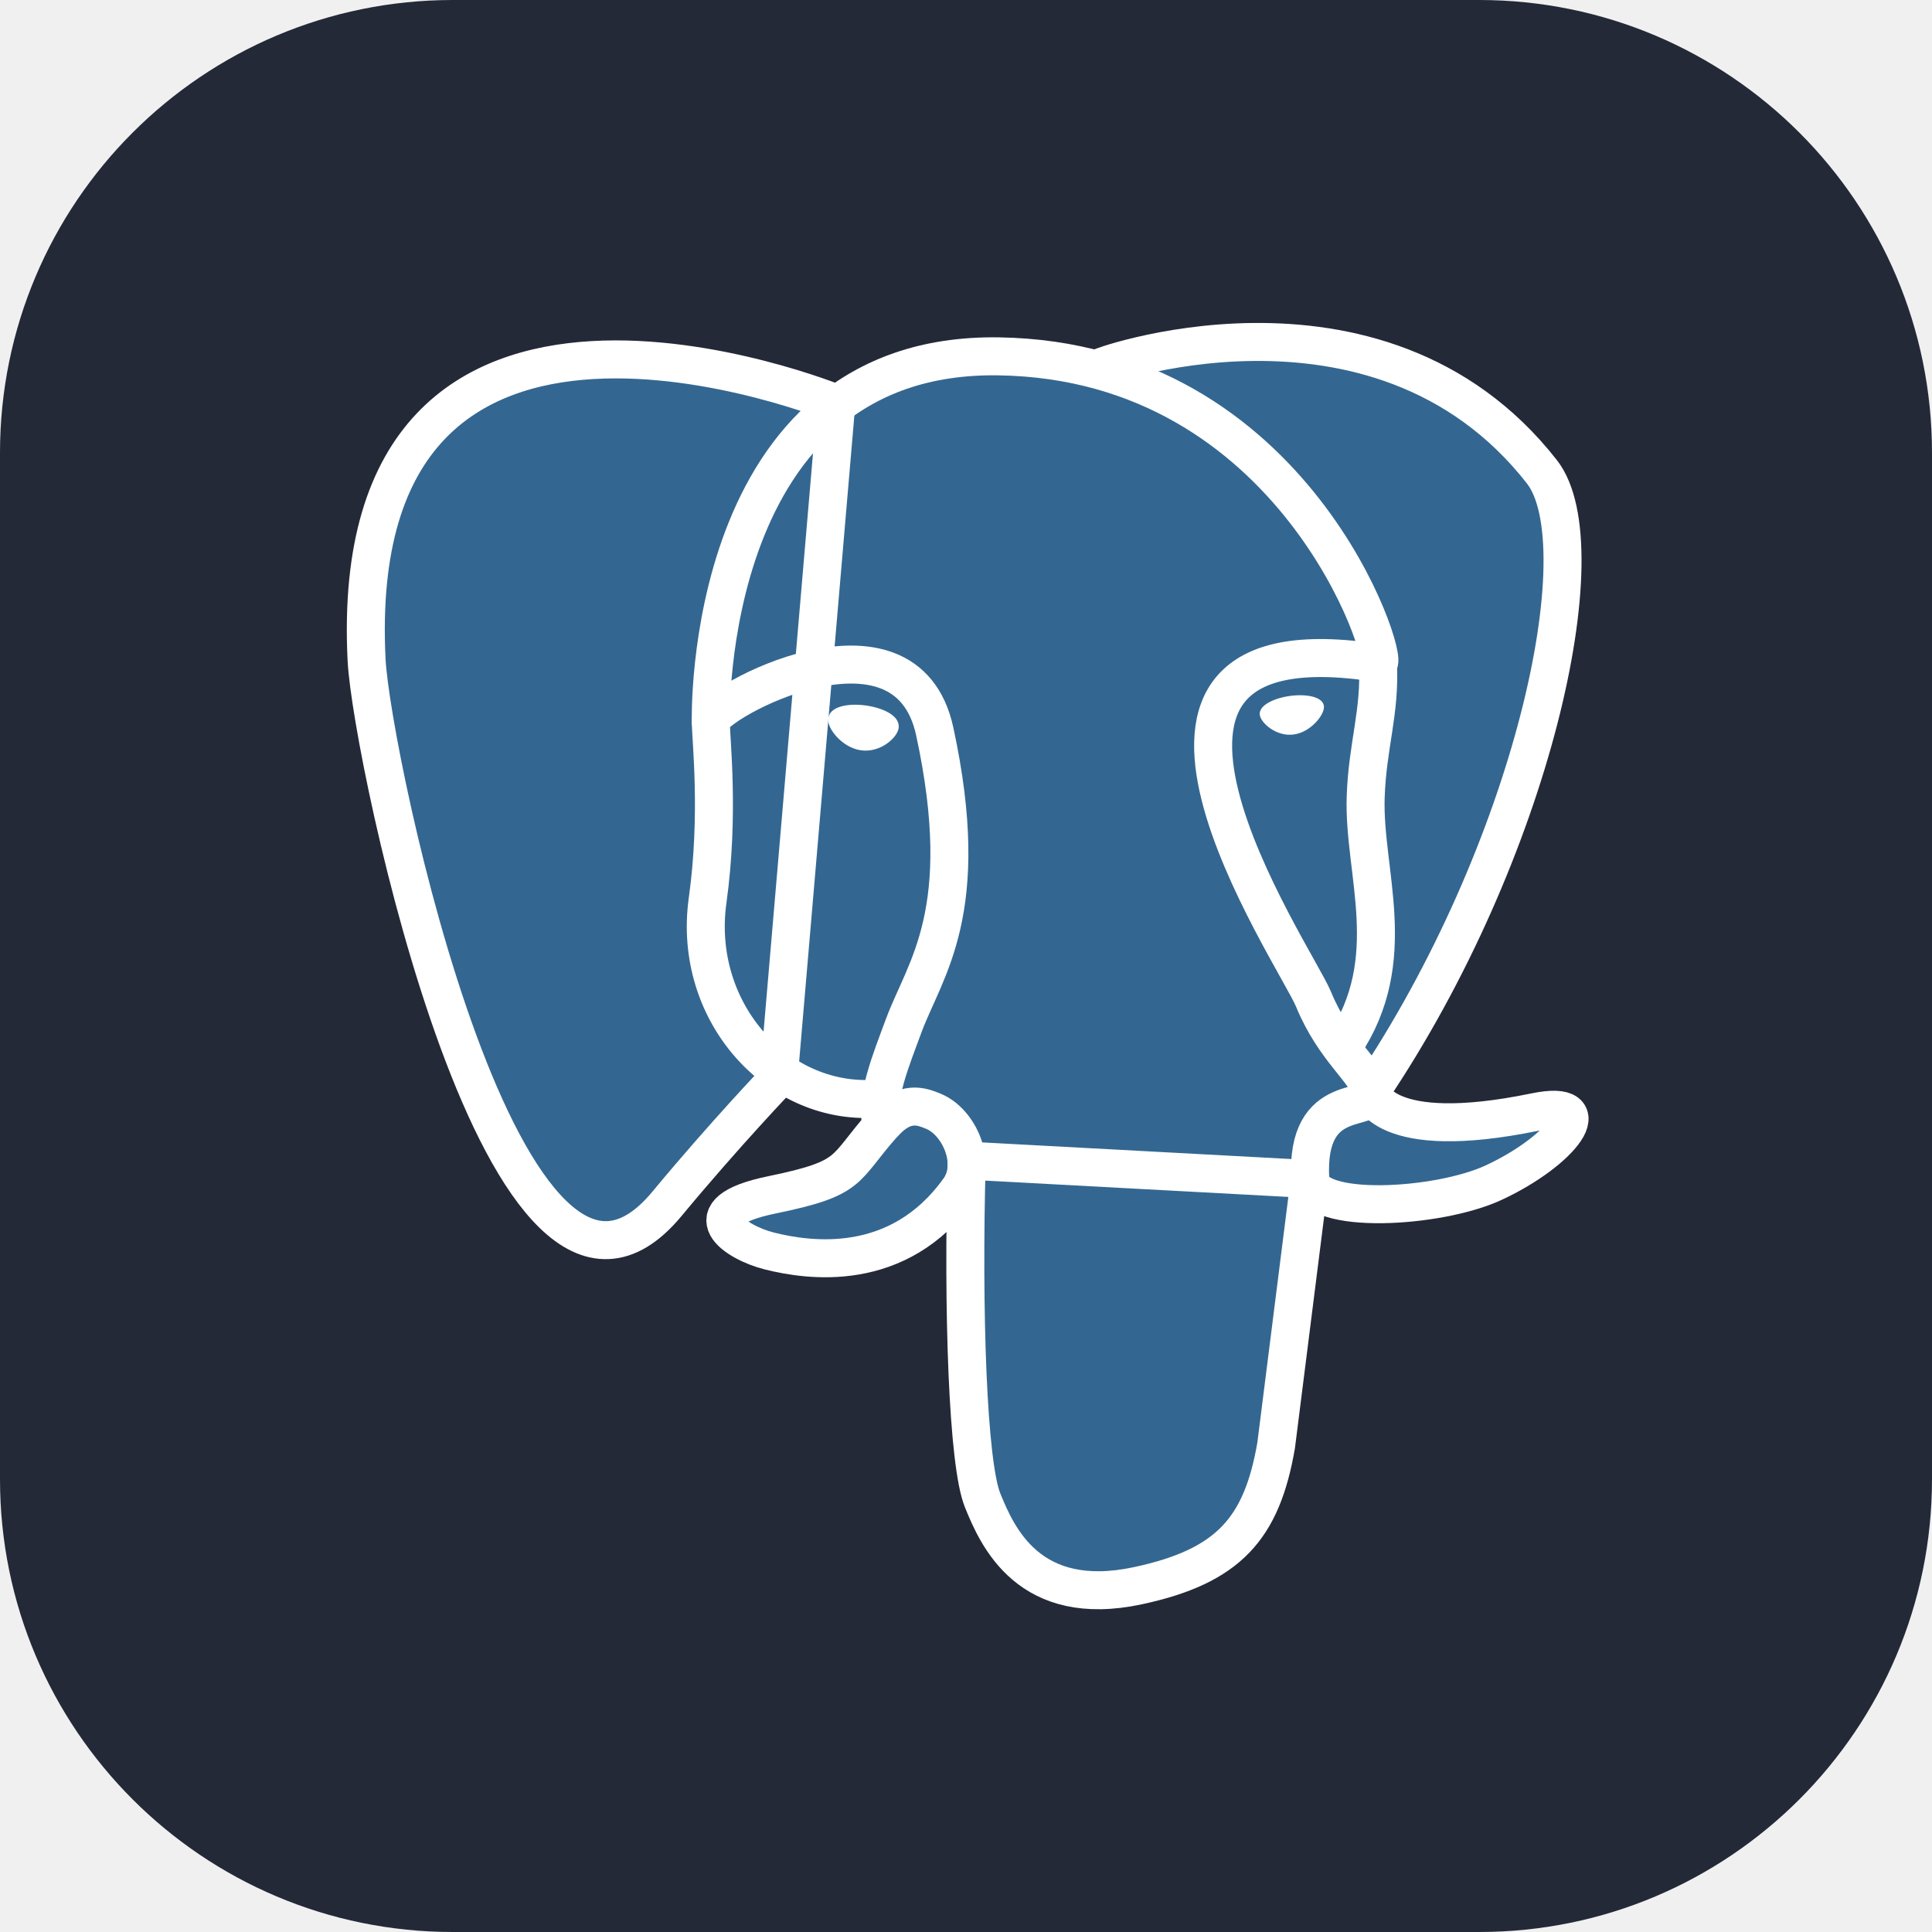
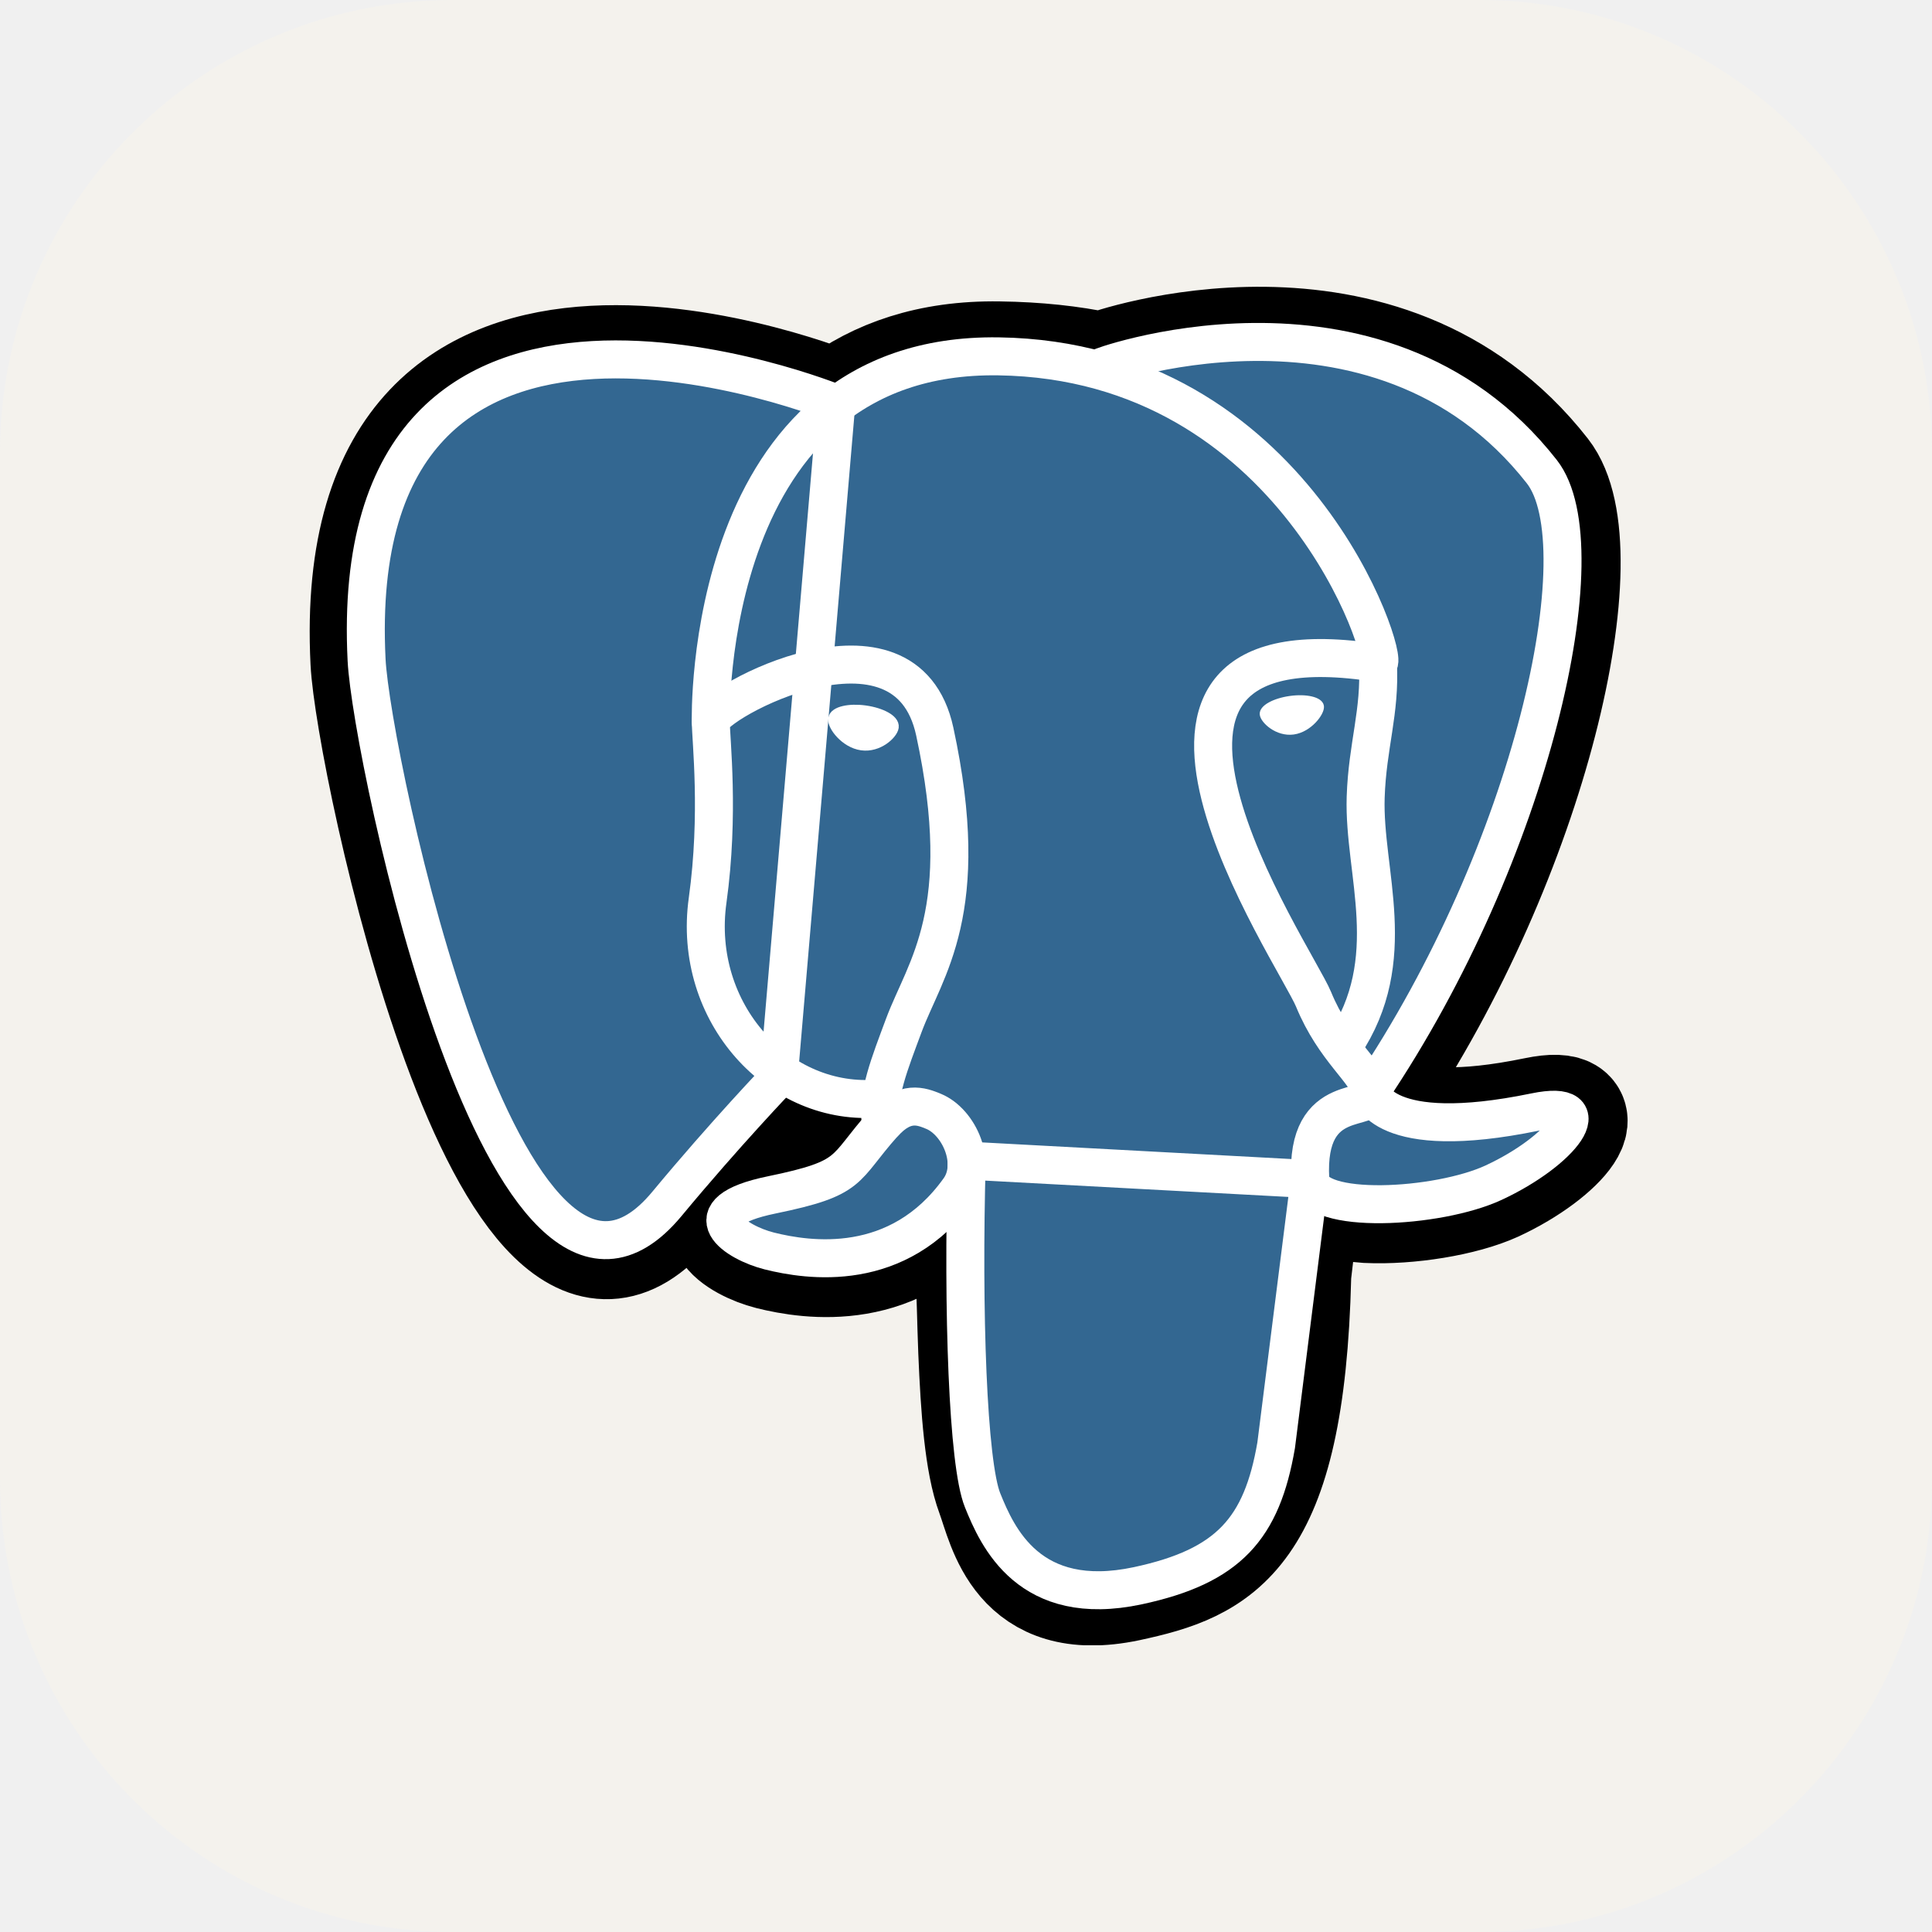
- <svg xmlns="http://www.w3.org/2000/svg" width="256" height="256" viewBox="0 0 256 256">
-   <g fill="none">
-     <rect width="256" height="256" fill="#242938" rx="60" />
-     <path fill="#336791" d="M203.48 148.688c-20.32 4.19-21.796-2.693-21.796-2.693c21.466-31.852 30.445-72.282 22.696-82.175c-21.121-27-57.691-14.224-58.303-13.893l-.197.035a72.484 72.484 0 0 0-13.563-1.414c-9.197-.14-16.172 2.412-21.473 6.427c0 0-65.236-26.873-62.199 33.8c.647 12.909 18.493 97.734 39.797 72.07c7.847-9.436 15.37-17.361 15.37-17.361c3.727 2.482 8.206 3.748 12.896 3.291l.365-.309a14.243 14.243 0 0 0 .148 3.642c-5.484 6.131-3.867 7.207-14.836 9.464c-11.095 2.285-4.57 6.356-.323 7.425c5.161 1.294 17.1 3.122 25.172-8.17l-.324 1.286c2.152 1.723 3.656 11.201 3.403 19.793c-.253 8.593-.422 14.485 1.266 19.097c1.687 4.613 3.375 14.977 17.789 11.953c12.045-2.58 18.281-9.281 19.16-20.432c.619-7.932 2.011-6.765 2.11-13.852l1.125-3.361c1.286-10.758.21-14.224 7.628-12.607l1.807.162c5.464.246 12.615-.879 16.805-2.827c9.035-4.19 14.393-11.194 5.484-9.351z" />
-     <path stroke="#fff" stroke-linecap="round" stroke-linejoin="round" stroke-width="5.034" d="M146.07 48.596c-2.25.703 36.31-14.097 58.233 13.908c7.735 9.893-1.23 50.323-22.697 82.174m-53.508 9.106c-.562 20.011.141 40.162 2.096 45c1.954 4.837 6.152 14.414 20.573 11.334c12.045-2.58 16.432-7.58 18.331-18.612l4.45-35.275zM110.816 53.469S45.537 26.779 48.575 87.45c.647 12.909 18.492 97.734 39.797 72.07c7.776-9.373 14.808-16.706 14.808-16.706z" />
-     <path stroke="#fff" stroke-linecap="round" stroke-linejoin="bevel" stroke-width="5.034" d="M181.613 144.664s1.407 6.891 21.797 2.686c8.909-1.842 3.544 5.161-5.484 9.352c-7.411 3.445-24.033 4.324-24.307-.422c-.703-12.27 8.747-8.543 8.065-11.616c-.619-2.77-4.852-5.484-7.636-12.262c-2.44-5.907-33.469-51.258 8.606-44.53c1.547-.316-10.969-40.077-50.344-40.654c-39.375-.577-38.13 48.41-38.13 48.41" />
-     <path stroke="#fff" stroke-linejoin="round" stroke-width="5.034" d="M117.08 148.869c-5.484 6.131-3.867 7.207-14.835 9.464c-11.096 2.285-4.57 6.356-.324 7.425c5.161 1.294 17.1 3.122 25.172-8.178c2.461-3.445-.014-8.929-3.389-10.321c-1.631-.675-3.811-1.519-6.609 1.617z" />
-     <path stroke="#fff" stroke-linecap="round" stroke-linejoin="round" stroke-width="5.034" d="M116.722 148.763c-.563-3.607 1.181-7.889 3.044-12.909c2.799-7.523 9.254-15.047 4.093-38.932c-3.846-17.79-29.672-3.706-29.672-1.294s1.167 12.235-.422 23.66c-2.088 14.921 9.492 27.535 22.823 26.248" />
-     <path fill="#fff" stroke="#fff" stroke-width="1.68" d="M110.577 95.27c-.12.822 1.511 3.023 3.628 3.318c2.116.296 3.923-1.42 4.043-2.25c.119-.83-1.512-1.73-3.628-2.025c-2.117-.295-3.938.14-4.043.956z" />
-     <path fill="#fff" stroke="#fff" stroke-width=".837" d="M175.011 93.59c.112.822-1.512 3.022-3.628 3.318c-2.117.295-3.938-1.42-4.043-2.25c-.106-.83 1.512-1.73 3.628-2.025c2.116-.295 3.937.14 4.043.956Z" />
-     <path stroke="#fff" stroke-linecap="round" stroke-linejoin="round" stroke-width="5.034" d="M182.577 87.887c.351 6.469-1.393 10.863-1.618 17.747c-.323 9.998 4.768 21.445-2.904 32.906" />
+ <svg xmlns="http://www.w3.org/2000/svg" width="256" height="256" fill="none" viewBox="0 0 256 256">
+   <rect width="256" height="256" fill="#F4F2ED" rx="60" />
+   <g clip-path="url(#clip0_7_155)">
+     <path fill="#000" d="M171.474 169.034C172.62 159.493 172.276 158.101 179.377 159.641L181.184 159.802C186.648 160.048 193.791 158.923 198.059 156.976C207.095 152.785 212.452 145.782 203.544 147.624C183.223 151.815 181.747 144.931 181.747 144.931C203.213 113.08 212.192 72.65 204.437 62.757C183.315 35.757 146.745 48.526 146.134 48.863L145.937 48.898C141.929 48.055 137.499 47.562 132.366 47.492C123.17 47.352 116.195 49.904 110.893 53.919C110.893 53.919 45.664 27.045 48.694 87.718C49.341 100.627 67.187 185.452 88.491 159.788C96.289 150.409 103.813 142.484 103.813 142.484C107.539 144.966 112.018 146.232 116.708 145.775L117.073 145.466C116.965 146.681 117.015 147.905 117.221 149.108C111.737 155.239 113.354 156.315 102.385 158.572C91.29 160.857 97.815 164.928 102.062 165.997C107.223 167.291 119.162 169.119 127.234 157.827L126.91 159.113C129.062 160.836 128.914 171.488 129.23 179.096C129.547 186.704 130.046 193.813 131.6 197.996C133.154 202.18 134.975 212.973 149.389 209.949C161.434 207.369 170.645 203.649 171.488 169.098" />
+     <path stroke="#000" stroke-width="15.11" d="M171.474 169.034C172.62 159.493 172.276 158.101 179.377 159.641L181.184 159.802C186.648 160.048 193.791 158.923 198.059 156.976C207.095 152.785 212.452 145.782 203.544 147.624C183.223 151.815 181.747 144.931 181.747 144.931C203.213 113.08 212.192 72.65 204.437 62.757C183.315 35.757 146.745 48.526 146.134 48.863L145.937 48.898C141.929 48.055 137.499 47.562 132.366 47.492C123.17 47.352 116.195 49.904 110.893 53.919C110.893 53.919 45.664 27.045 48.694 87.718C49.341 100.627 67.187 185.452 88.491 159.788C96.289 150.409 103.813 142.484 103.813 142.484C107.539 144.966 112.018 146.232 116.708 145.775L117.073 145.466C116.965 146.681 117.015 147.905 117.221 149.108C111.737 155.239 113.354 156.315 102.385 158.572C91.29 160.857 97.815 164.928 102.062 165.997C107.223 167.291 119.162 169.119 127.234 157.827L126.91 159.113C129.062 160.836 128.914 171.488 129.23 179.096C129.547 186.704 130.046 193.813 131.6 197.996C133.154 202.18 134.975 212.973 149.389 209.949C161.434 207.369 170.645 203.649 171.488 169.098" />
+     <path fill="#336791" d="M203.48 147.688C183.16 151.878 181.684 144.995 181.684 144.995C203.15 113.143 212.129 72.713 204.38 62.82C183.259 35.82 146.689 48.596 146.077 48.927L145.88 48.962C141.414 48.066 136.873 47.592 132.317 47.548C123.12 47.408 116.145 49.96 110.844 53.975C110.844 53.975 45.608 27.102 48.645 87.774C49.292 100.684 67.138 185.509 88.442 159.845C96.289 150.409 103.813 142.484 103.813 142.484C107.539 144.966 112.018 146.232 116.708 145.775L117.073 145.466C116.966 146.681 117.016 147.905 117.221 149.108C111.737 155.239 113.354 156.315 102.385 158.572C91.29 160.857 97.815 164.928 102.062 165.997C107.223 167.291 119.162 169.119 127.234 157.827L126.91 159.113C129.062 160.836 130.566 170.314 130.313 178.906C130.06 187.499 129.891 193.391 131.579 198.003C133.266 202.616 134.954 212.98 149.368 209.956C161.413 207.376 167.649 200.675 168.528 189.524C169.147 181.592 170.539 182.759 170.638 175.672L171.763 172.311C173.049 161.553 171.973 158.087 179.391 159.704L181.198 159.866C186.662 160.112 193.813 158.987 198.003 157.039C207.038 152.849 212.396 145.845 203.488 147.688H203.48Z" />
+     <path stroke="#fff" stroke-linecap="round" stroke-linejoin="round" stroke-width="5.034" d="M146.07 48.596C143.82 49.299 182.38 34.498 204.303 62.504C212.038 72.397 203.073 112.827 181.606 144.678M128.098 153.784C127.536 173.795 128.239 193.946 130.194 198.784C132.148 203.621 136.346 213.198 150.767 210.118C162.812 207.538 167.199 202.538 169.098 191.506L173.548 156.231L128.098 153.784ZM110.816 53.469C110.816 53.469 45.538 26.778 48.575 87.451C49.222 100.36 67.067 185.185 88.372 159.521C96.148 150.148 103.18 142.815 103.18 142.815L110.816 53.469Z" />
+     <path stroke="#fff" stroke-linecap="round" stroke-linejoin="bevel" stroke-width="5.034" d="M181.613 144.664C181.613 144.664 183.02 151.555 203.41 147.35C212.319 145.508 206.954 152.511 197.926 156.702C190.515 160.147 173.893 161.026 173.619 156.28C172.916 144.01 182.366 147.737 181.684 144.664C181.065 141.894 176.832 139.18 174.048 132.402C171.608 126.495 140.579 81.144 182.654 87.873C184.201 87.556 171.685 47.795 132.31 47.218C92.935 46.642 94.18 95.628 94.18 95.628" />
+     <path stroke="#fff" stroke-linejoin="round" stroke-width="5.034" d="M117.08 148.869C111.596 155 113.213 156.076 102.245 158.333C91.149 160.618 97.674 164.689 101.921 165.758C107.082 167.052 119.021 168.88 127.093 157.58C129.554 154.135 127.079 148.651 123.704 147.259C122.073 146.584 119.893 145.74 117.095 148.876L117.08 148.869Z" />
+     <path stroke="#fff" stroke-linecap="round" stroke-linejoin="round" stroke-width="5.034" d="M116.722 148.763C116.159 145.156 117.903 140.874 119.766 135.854C122.565 128.331 129.02 120.807 123.859 96.922C120.012 79.133 94.187 93.216 94.187 95.628C94.187 98.04 95.354 107.863 93.765 119.288C91.677 134.209 103.257 146.823 116.588 145.536" />
+     <path fill="#fff" stroke="#fff" stroke-width="1.68" d="M110.577 95.269C110.457 96.092 112.088 98.293 114.205 98.588C116.321 98.884 118.128 97.168 118.248 96.338C118.367 95.509 116.736 94.609 114.62 94.313C112.503 94.018 110.682 94.454 110.577 95.269V95.269Z" />
+     <path fill="#fff" stroke="#fff" stroke-width=".837" d="M175.011 93.589C175.123 94.412 173.499 96.612 171.383 96.908C169.266 97.203 167.445 95.487 167.34 94.658C167.234 93.828 168.852 92.928 170.968 92.633C173.084 92.338 174.905 92.773 175.011 93.589Z" />
+     <path stroke="#fff" stroke-linecap="round" stroke-linejoin="round" stroke-width="5.034" d="M182.577 87.887C182.928 94.356 181.184 98.75 180.959 105.634C180.636 115.632 185.727 127.079 178.055 138.54" />
  </g>
+   <defs>
+     <clipPath id="clip0_7_155">
+       <rect width="180" height="180" fill="#fff" transform="translate(38 38)" />
+     </clipPath>
+   </defs>
</svg>
